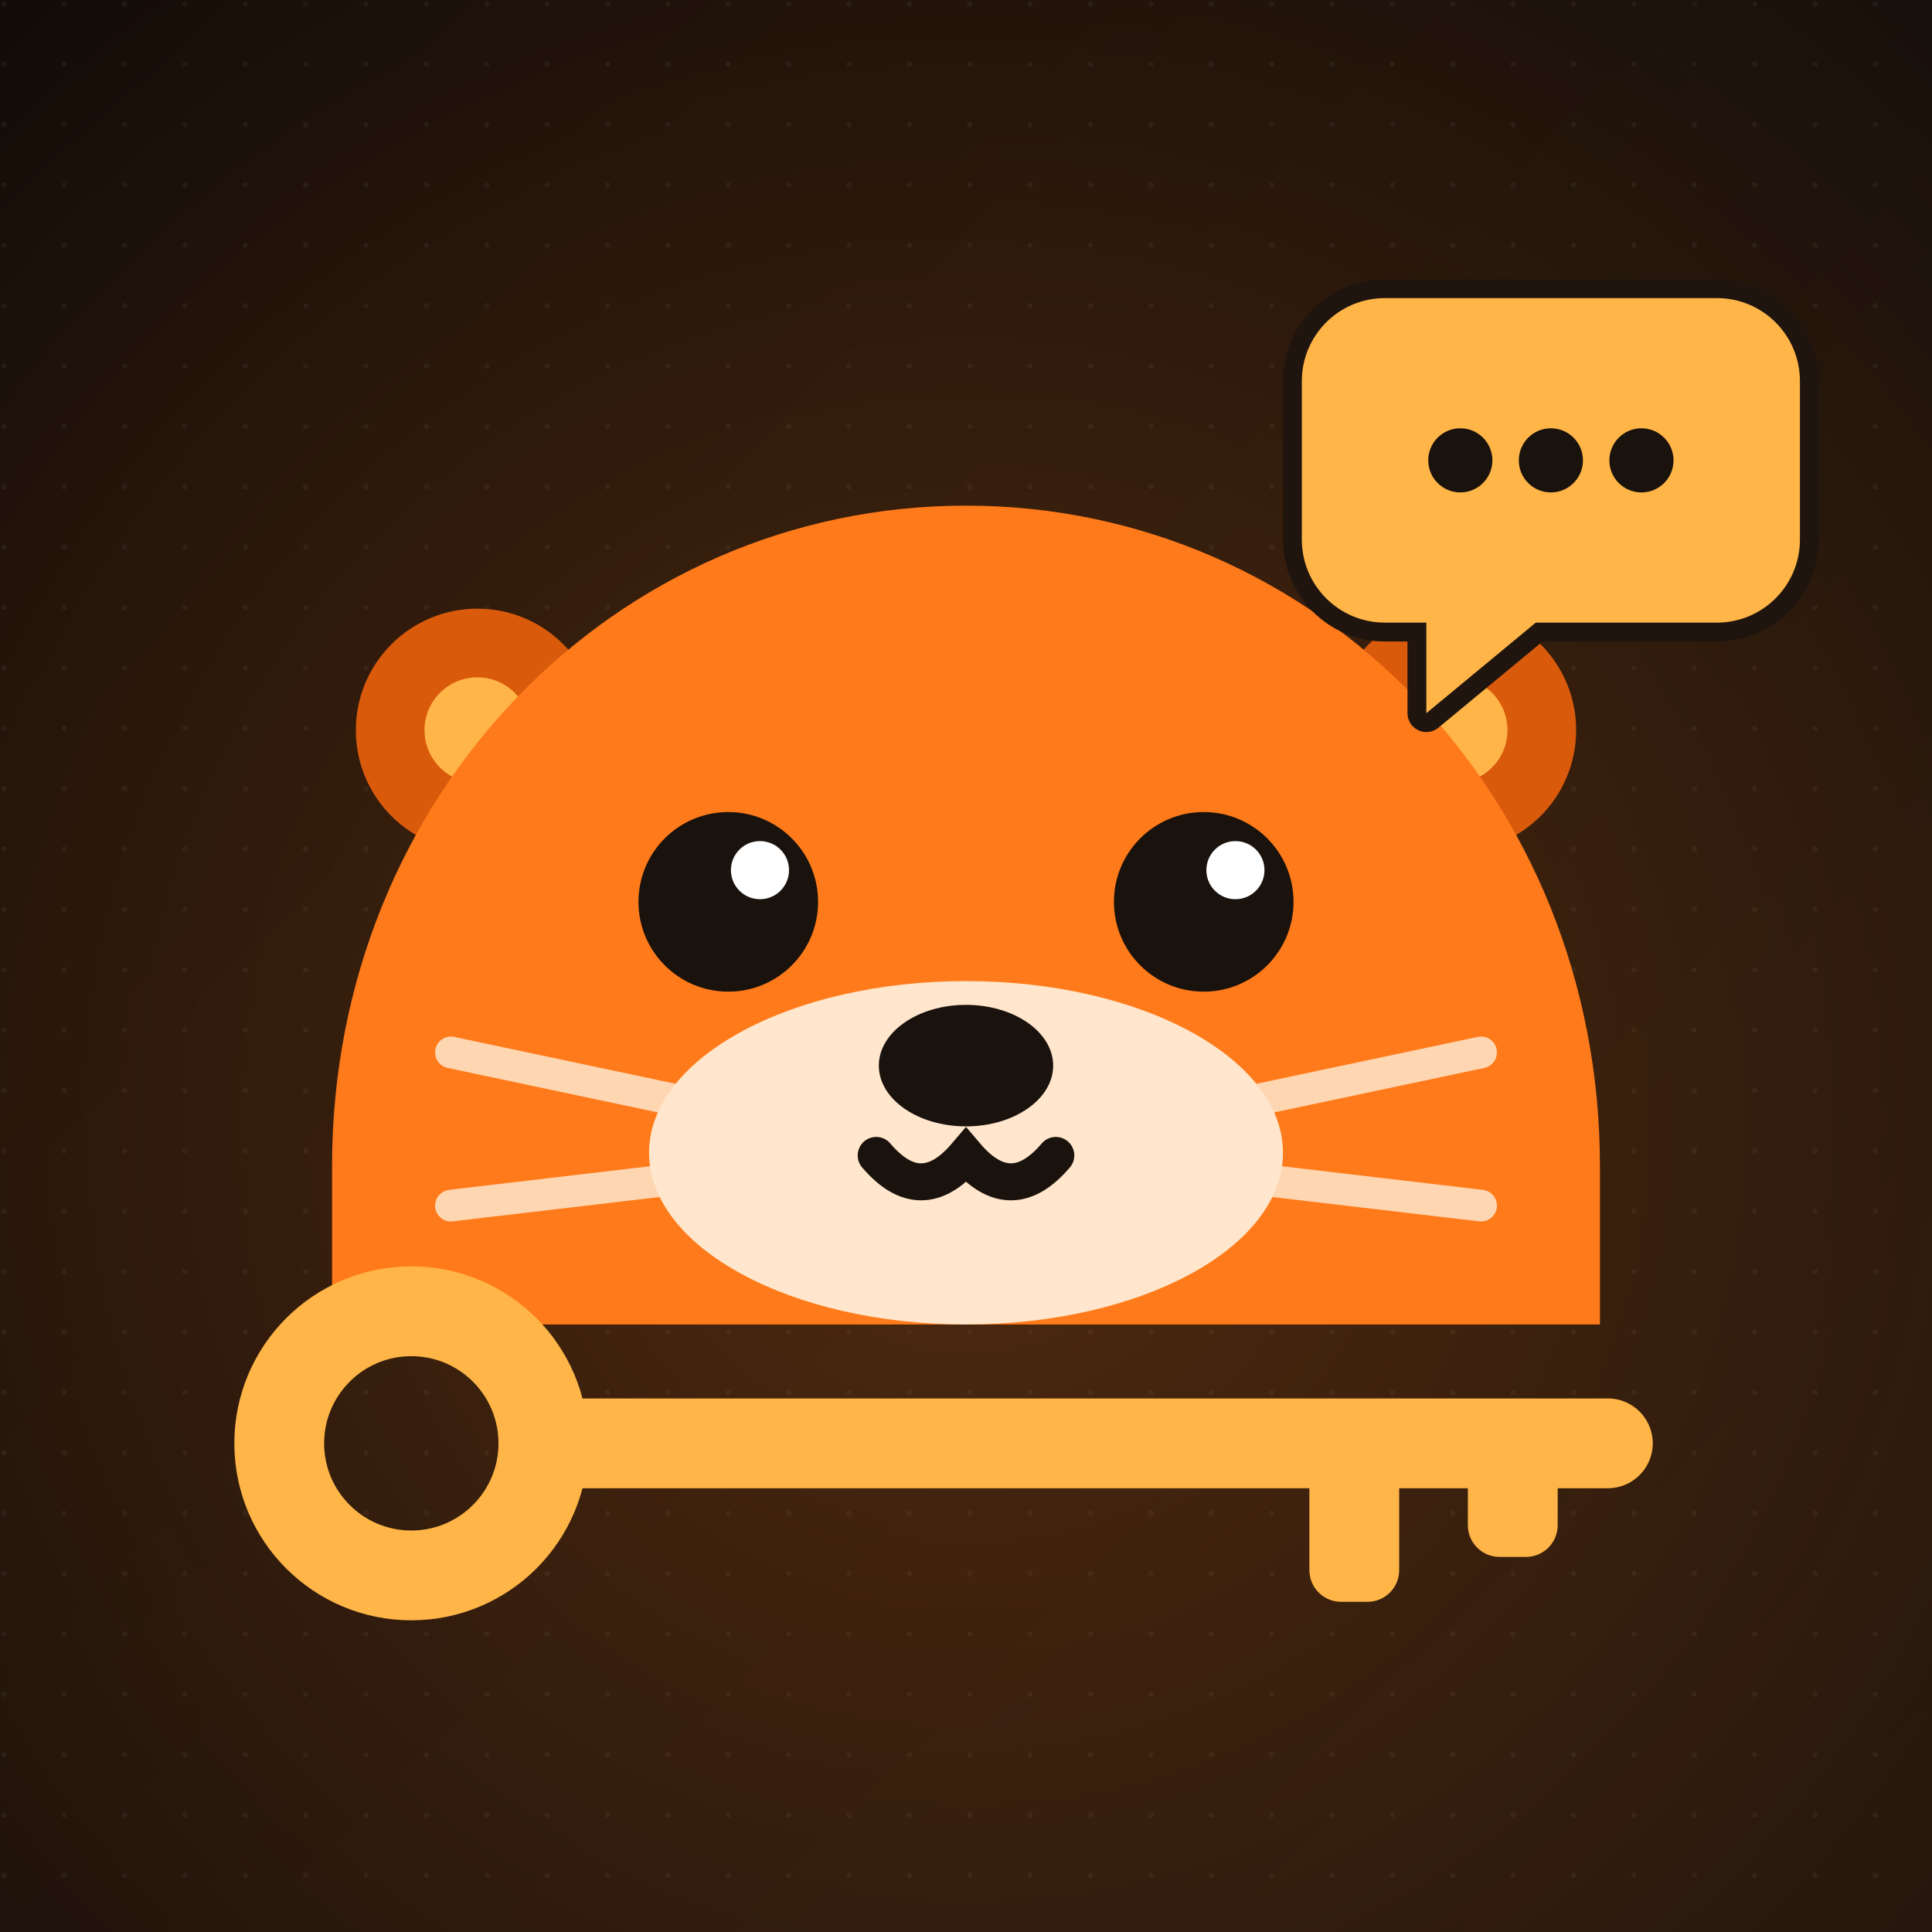
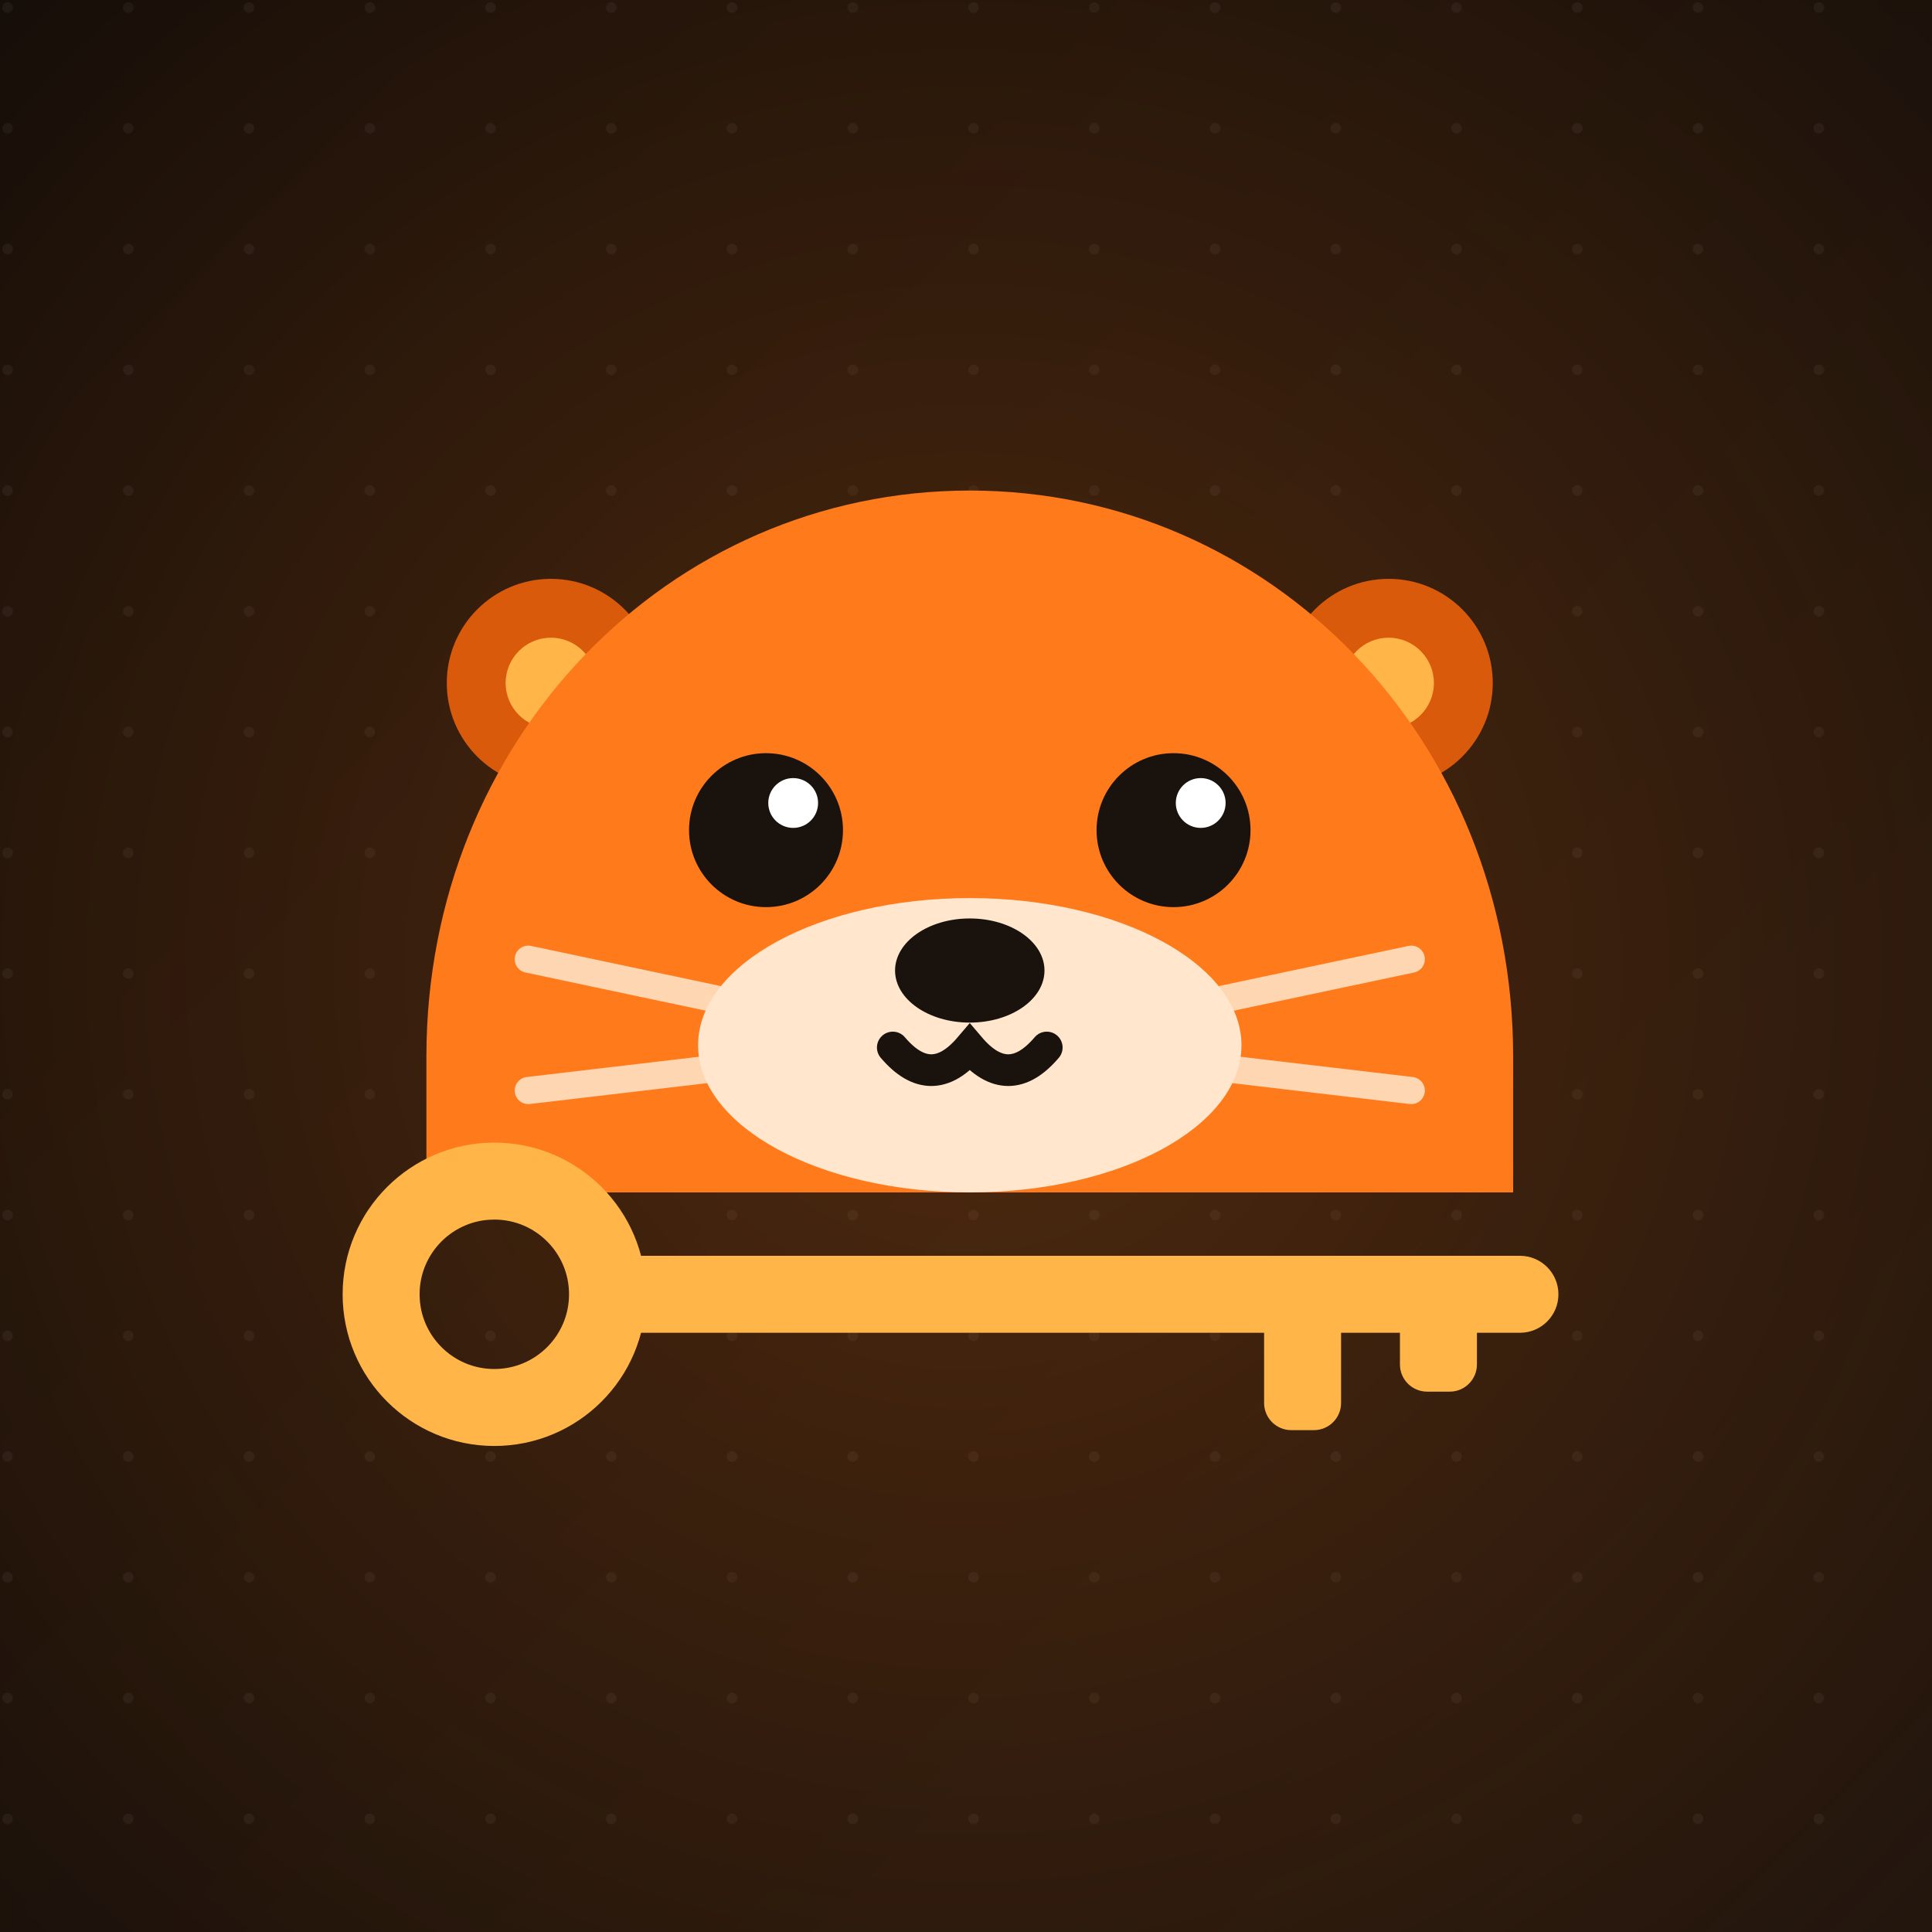
- <svg xmlns="http://www.w3.org/2000/svg" width="1024" height="1024" viewBox="0 0 1024 1024">
+ <svg xmlns="http://www.w3.org/2000/svg" width="512" height="512" viewBox="0 0 512 512">
  <defs>
    <linearGradient id="bg" x1="0" y1="0" x2="1" y2="1">
      <stop offset="0" stop-color="#120c08" />
      <stop offset="1" stop-color="#1e140d" />
    </linearGradient>
-     <radialGradient id="glow" cx="512.0" cy="593.92" r="768.0" gradientUnits="userSpaceOnUse">
+     <radialGradient id="glow" cx="256.0" cy="256.0" r="384.0" gradientUnits="userSpaceOnUse">
      <stop offset="0" stop-color="#ff7a1a" stop-opacity=".24" />
      <stop offset="1" stop-color="#ff7a1a" stop-opacity="0" />
    </radialGradient>
    <pattern id="dots" width="32" height="32" patternUnits="userSpaceOnUse">
      <circle cx="2" cy="2" r="1.4" fill="#fff" fill-opacity=".05" />
    </pattern>
  </defs>
-   <rect width="1024" height="1024" fill="url(#bg)" />
-   <rect width="1024" height="1024" fill="url(#dots)" />
-   <rect width="1024" height="1024" fill="url(#glow)" />
-   <g transform="translate(64 30) scale(14)">
+   <rect width="512" height="512" fill="url(#bg)" />
+   <rect width="512" height="512" fill="url(#dots)" />
+   <rect width="512" height="512" fill="url(#glow)" />
+   <g transform="translate(65 28) scale(6)">
    <g fill="none">
      <circle cx="13.5" cy="25.5" r="4.6" fill="#d95a0b" />
      <circle cx="50.5" cy="25.5" r="4.6" fill="#d95a0b" />
      <circle cx="13.5" cy="25.5" r="2" fill="#ffb547" />
      <circle cx="50.5" cy="25.5" r="2" fill="#ffb547" />
      <path d="M8 42c0-14 10.7-25 24-25s24 11 24 25v6H8z" fill="#ff7a1a" />
      <circle cx="23" cy="32" r="3.4" fill="#1a120c" />
      <circle cx="24.2" cy="30.8" r="1.1" fill="#fff" />
      <circle cx="41" cy="32" r="3.4" fill="#1a120c" />
      <circle cx="42.2" cy="30.8" r="1.1" fill="#fff" />
      <ellipse cx="32" cy="41.5" rx="12" ry="6.5" fill="#ffe6cc" />
      <path d="M21 39.5l-8.5-1.8M21 42.5l-8.5 1M43 39.5l8.5-1.8M43 42.5l8.5 1" stroke="#ffe6cc" stroke-opacity=".85" stroke-width="1.2" stroke-linecap="round" />
      <ellipse cx="32" cy="38.2" rx="3.3" ry="2.3" fill="#1a120c" />
      <path d="M28.6 41.6q1.7 2 3.4 0q1.7 2 3.4 0" stroke="#1a120c" stroke-width="1.4" stroke-linecap="round" />
      <circle cx="11" cy="52.5" r="5" stroke="#ffb547" stroke-width="3.4" />
      <rect x="15.5" y="50.8" width="42.5" height="3.4" rx="1.7" fill="#ffb547" />
      <rect x="45" y="52" width="3.4" height="6.5" rx="1.2" fill="#ffb547" />
      <rect x="51" y="52" width="3.4" height="4.8" rx="1.2" fill="#ffb547" />
    </g>
  </g>
-   <g transform="translate(-8 40)">
-     <path d="M742 118h176a44 44 0 0 1 44 44v84a44 44 0 0 1-44 44h-96l-58 48v-48h-22a44 44 0 0 1-44-44v-84a44 44 0 0 1 44-44z" fill="#ffb547" stroke="#1f150e" stroke-width="20" stroke-linejoin="round" paint-order="stroke" />
-     <circle cx="782" cy="204" r="17" fill="#1a120c" />
-     <circle cx="830" cy="204" r="17" fill="#1a120c" />
-     <circle cx="878" cy="204" r="17" fill="#1a120c" />
-   </g>
</svg>
